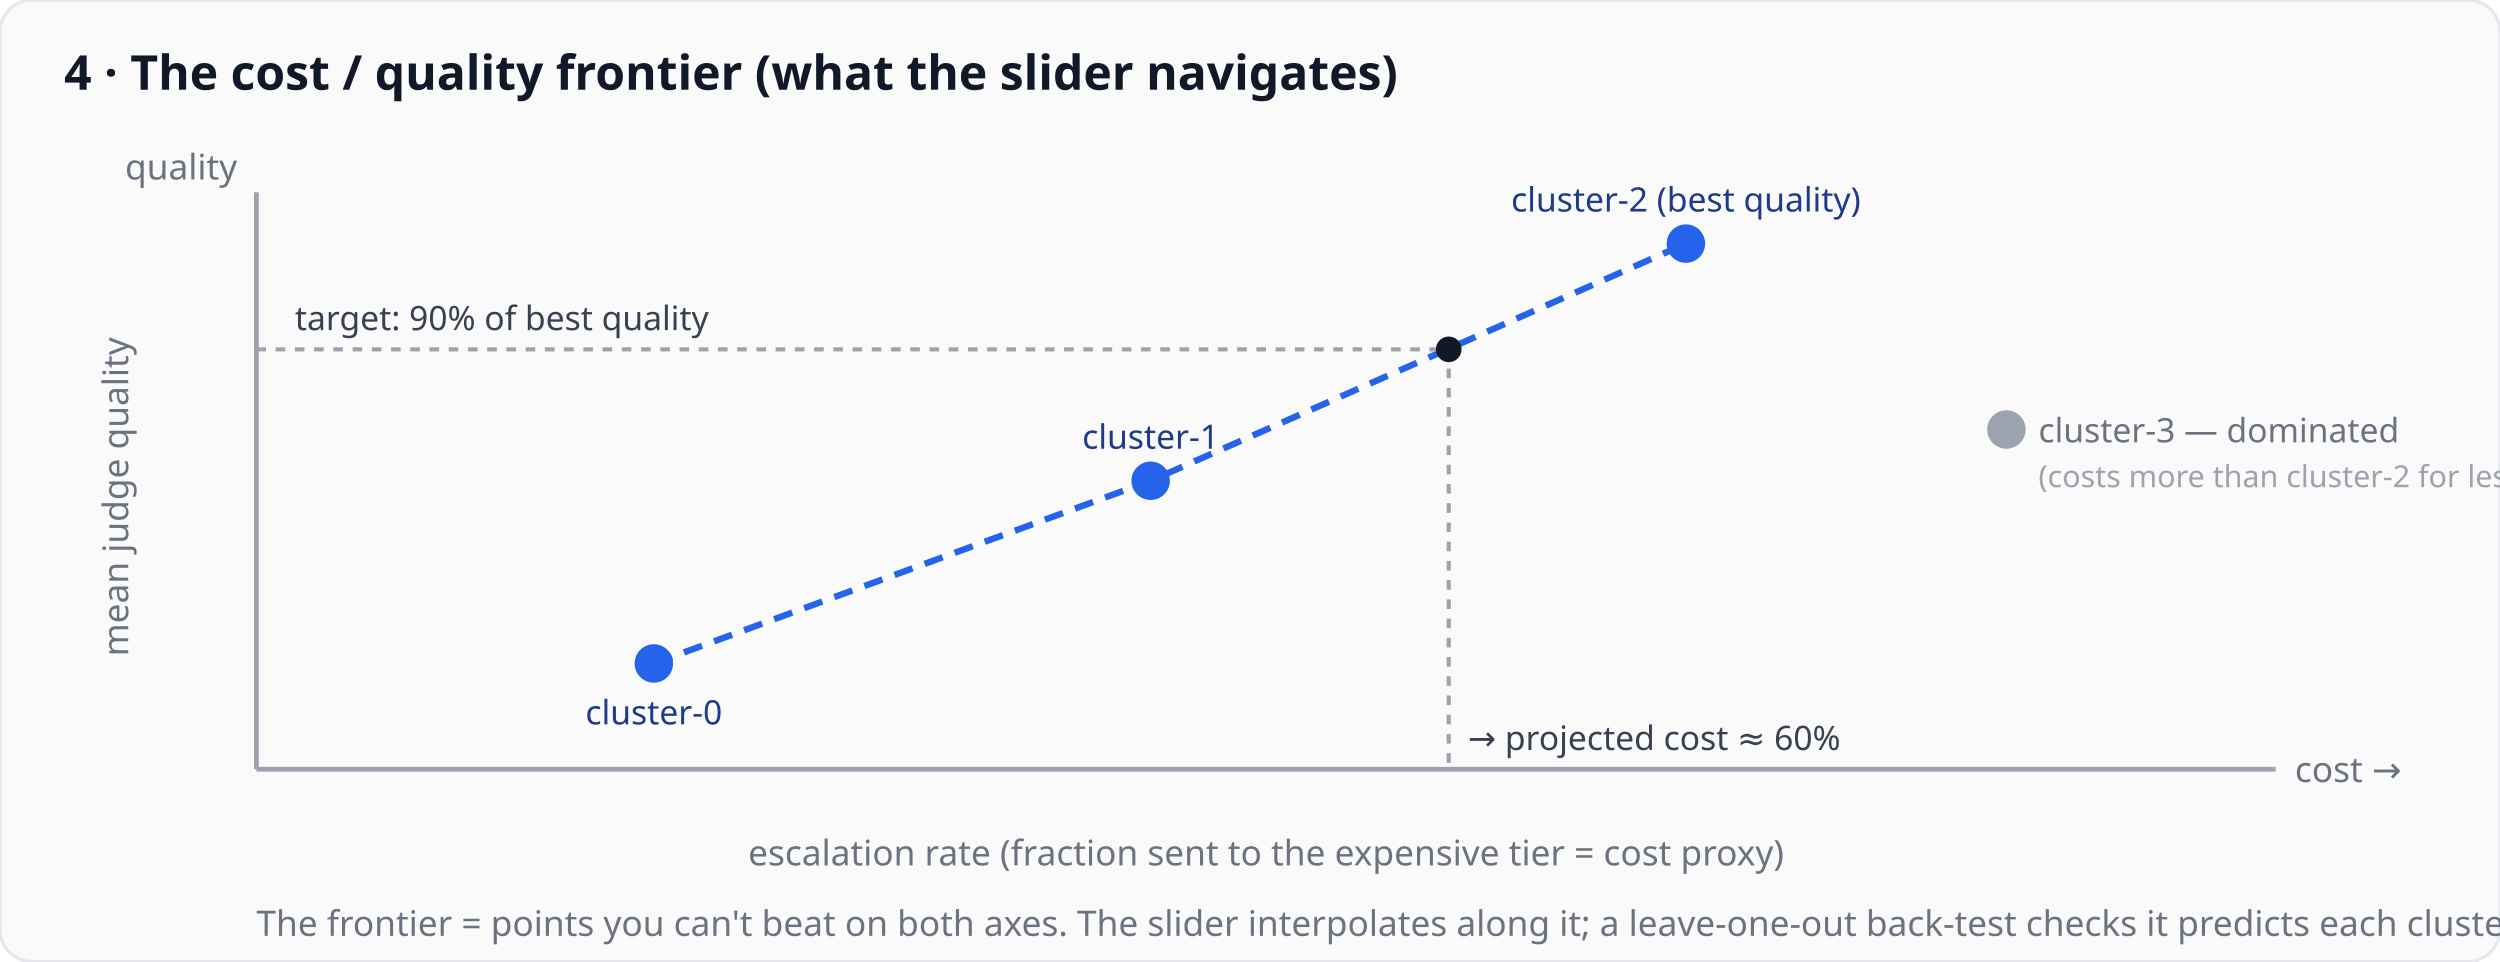
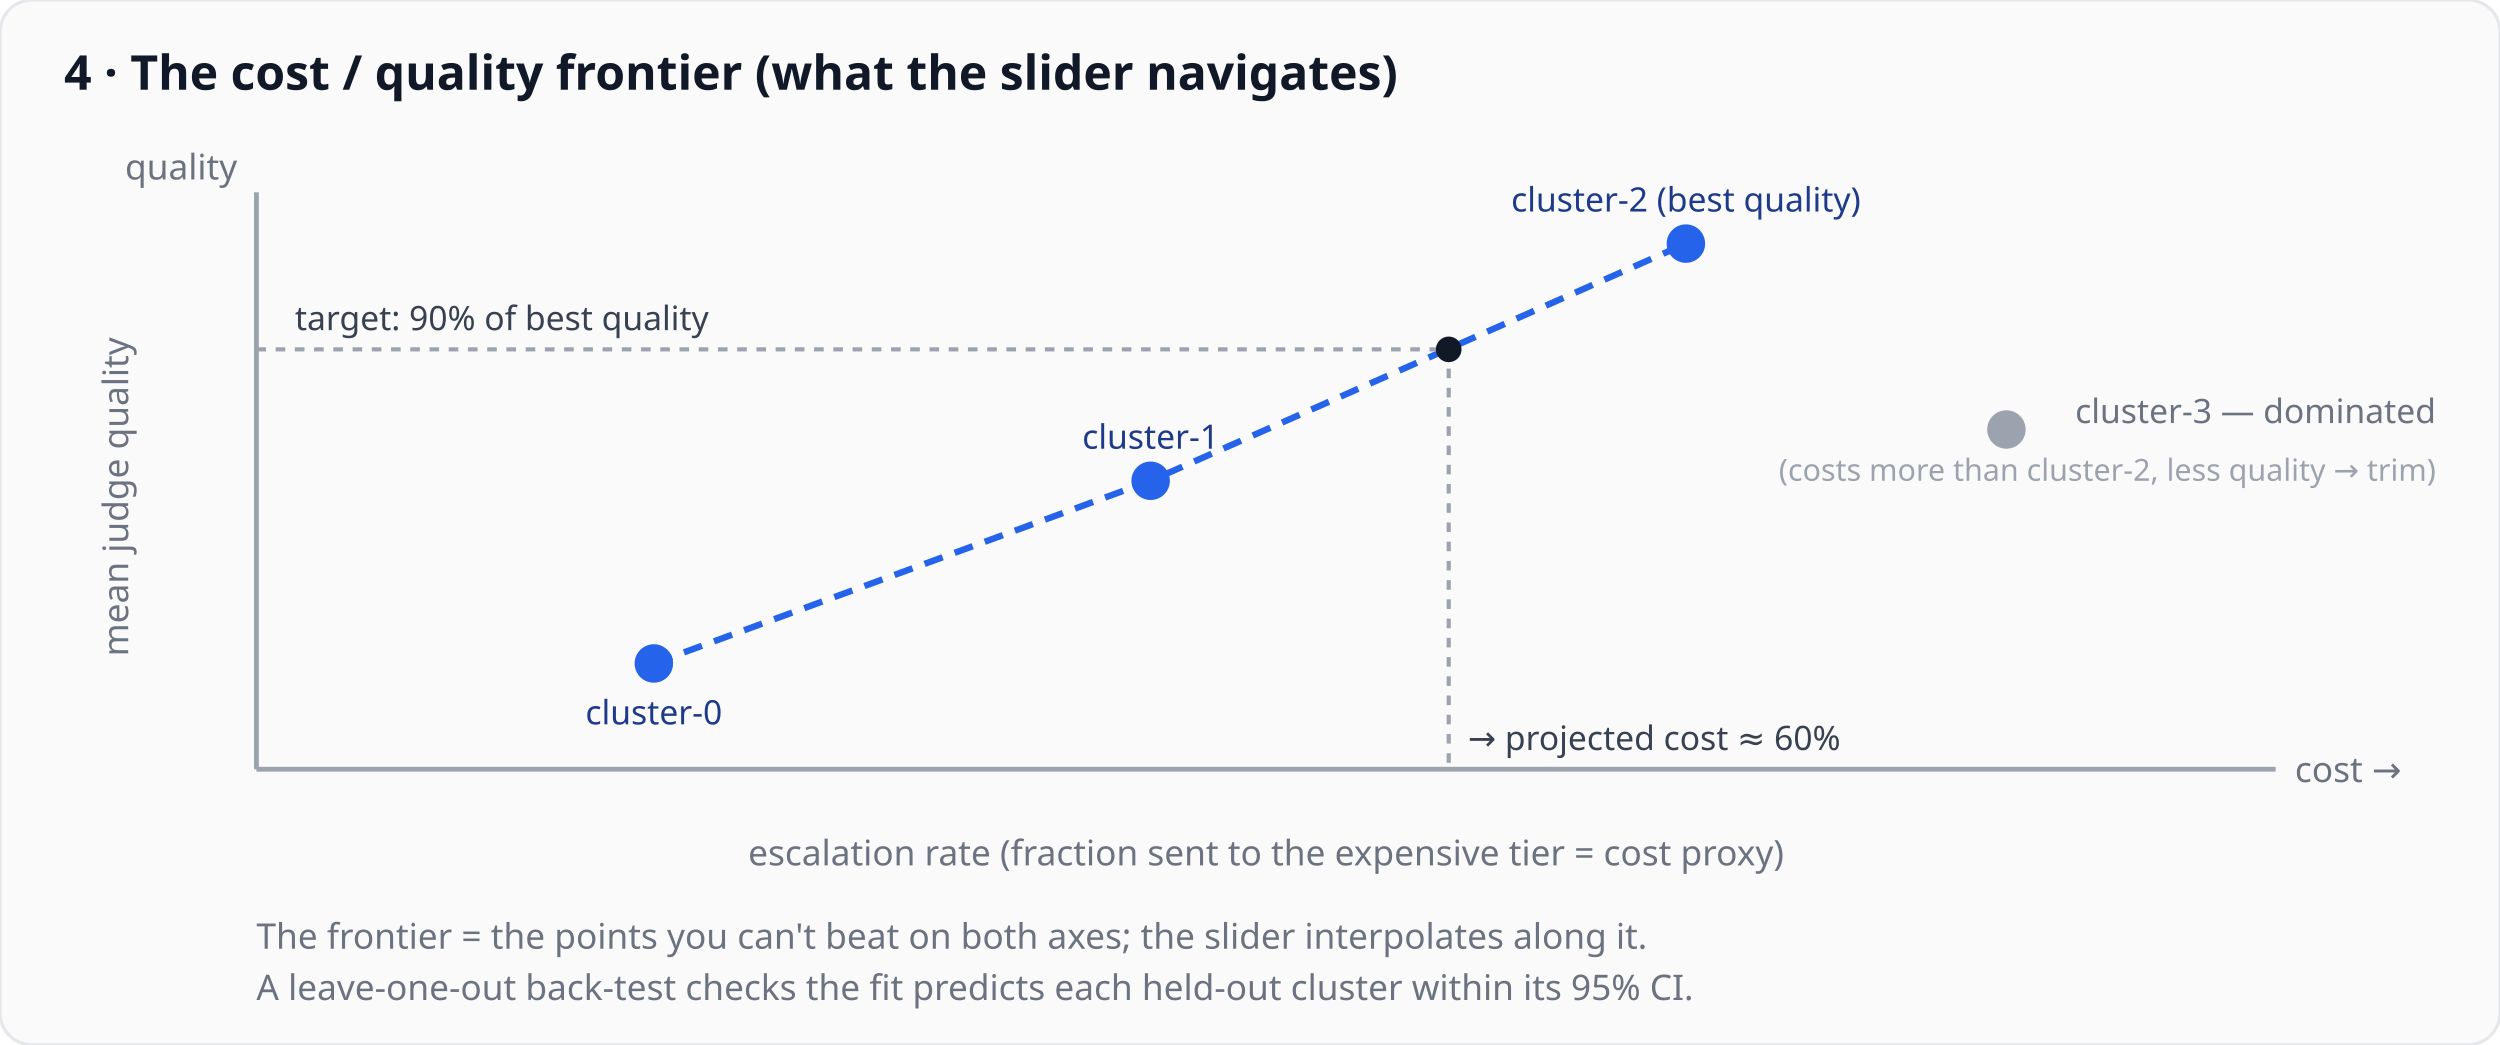
- <svg xmlns="http://www.w3.org/2000/svg" viewBox="0 0 780 300" font-family="ui-sans-serif, system-ui, sans-serif">
-   <rect x="0" y="0" width="780" height="300" rx="10" fill="#fafafa" stroke="#e5e7eb" />
+ <svg xmlns="http://www.w3.org/2000/svg" viewBox="0 0 780 326" font-family="ui-sans-serif, system-ui, sans-serif">
+   <rect x="0" y="0" width="780" height="326" rx="10" fill="#fafafa" stroke="#e5e7eb" />
  <text x="20" y="28" font-size="15" font-weight="700" fill="#111827">4 · The cost / quality frontier (what the slider navigates)</text>
  <line x1="80" y1="60" x2="80" y2="240" stroke="#9ca3af" stroke-width="1.5" />
  <line x1="80" y1="240" x2="710" y2="240" stroke="#9ca3af" stroke-width="1.5" />
  <text x="74" y="56" font-size="11" fill="#6b7280" text-anchor="end">quality</text>
  <text x="716" y="244" font-size="11" fill="#6b7280">cost →</text>
  <text x="40" y="155" font-size="11" fill="#6b7280" transform="rotate(-90 40 155)" text-anchor="middle">mean judge quality</text>
  <text x="395" y="270" font-size="11" fill="#6b7280" text-anchor="middle">escalation rate  (fraction sent to the expensive tier = cost proxy)</text>
  <polyline points="204,207 359,150 526,76" fill="none" stroke="#2563eb" stroke-width="2" stroke-dasharray="6 4" />
  <line x1="80" y1="109" x2="452" y2="109" stroke="#9ca3af" stroke-width="1.3" stroke-dasharray="3 3" />
  <line x1="452" y1="109" x2="452" y2="240" stroke="#9ca3af" stroke-width="1.3" stroke-dasharray="3 3" />
  <circle cx="452" cy="109" r="4" fill="#111827" />
  <text x="92" y="103" font-size="10.5" fill="#374151">target: 90% of best quality</text>
  <text x="458" y="234" font-size="10.5" fill="#374151">→ projected cost ≈ 60%</text>
  <circle cx="204" cy="207" r="6" fill="#2563eb" />
  <text x="204" y="226" font-size="10.5" fill="#1e3a8a" text-anchor="middle">cluster-0</text>
  <circle cx="359" cy="150" r="6" fill="#2563eb" />
  <text x="359" y="140" font-size="10.5" fill="#1e3a8a" text-anchor="middle">cluster-1</text>
  <circle cx="526" cy="76" r="6" fill="#2563eb" />
  <text x="526" y="66" font-size="10.5" fill="#1e3a8a" text-anchor="middle">cluster-2 (best quality)</text>
  <circle cx="626" cy="134" r="6" fill="#9ca3af" />
-   <text x="636" y="138" font-size="10.5" fill="#6b7280">cluster-3 — dominated</text>
-   <text x="636" y="152" font-size="9.5" fill="#9ca3af">(costs more than cluster-2 for less quality → trim it)</text>
-   <text x="80" y="292" font-size="11" fill="#6b7280">The frontier = points you can't beat on both axes. The slider interpolates along it; a leave-one-out back-test checks it predicts each cluster within its 95% CI.</text>
+   <text x="760" y="132" font-size="10.5" fill="#6b7280" text-anchor="end">cluster-3 — dominated</text>
+   <text x="760" y="150" font-size="9.5" fill="#9ca3af" text-anchor="end">(costs more than cluster-2, less quality → trim)</text>
+   <text x="80" y="296" font-size="11" fill="#6b7280">The frontier = the points you can't beat on both axes; the slider interpolates along it.</text>
+   <text x="80" y="312" font-size="11" fill="#6b7280">A leave-one-out back-test checks the fit predicts each held-out cluster within its 95% CI.</text>
</svg>
